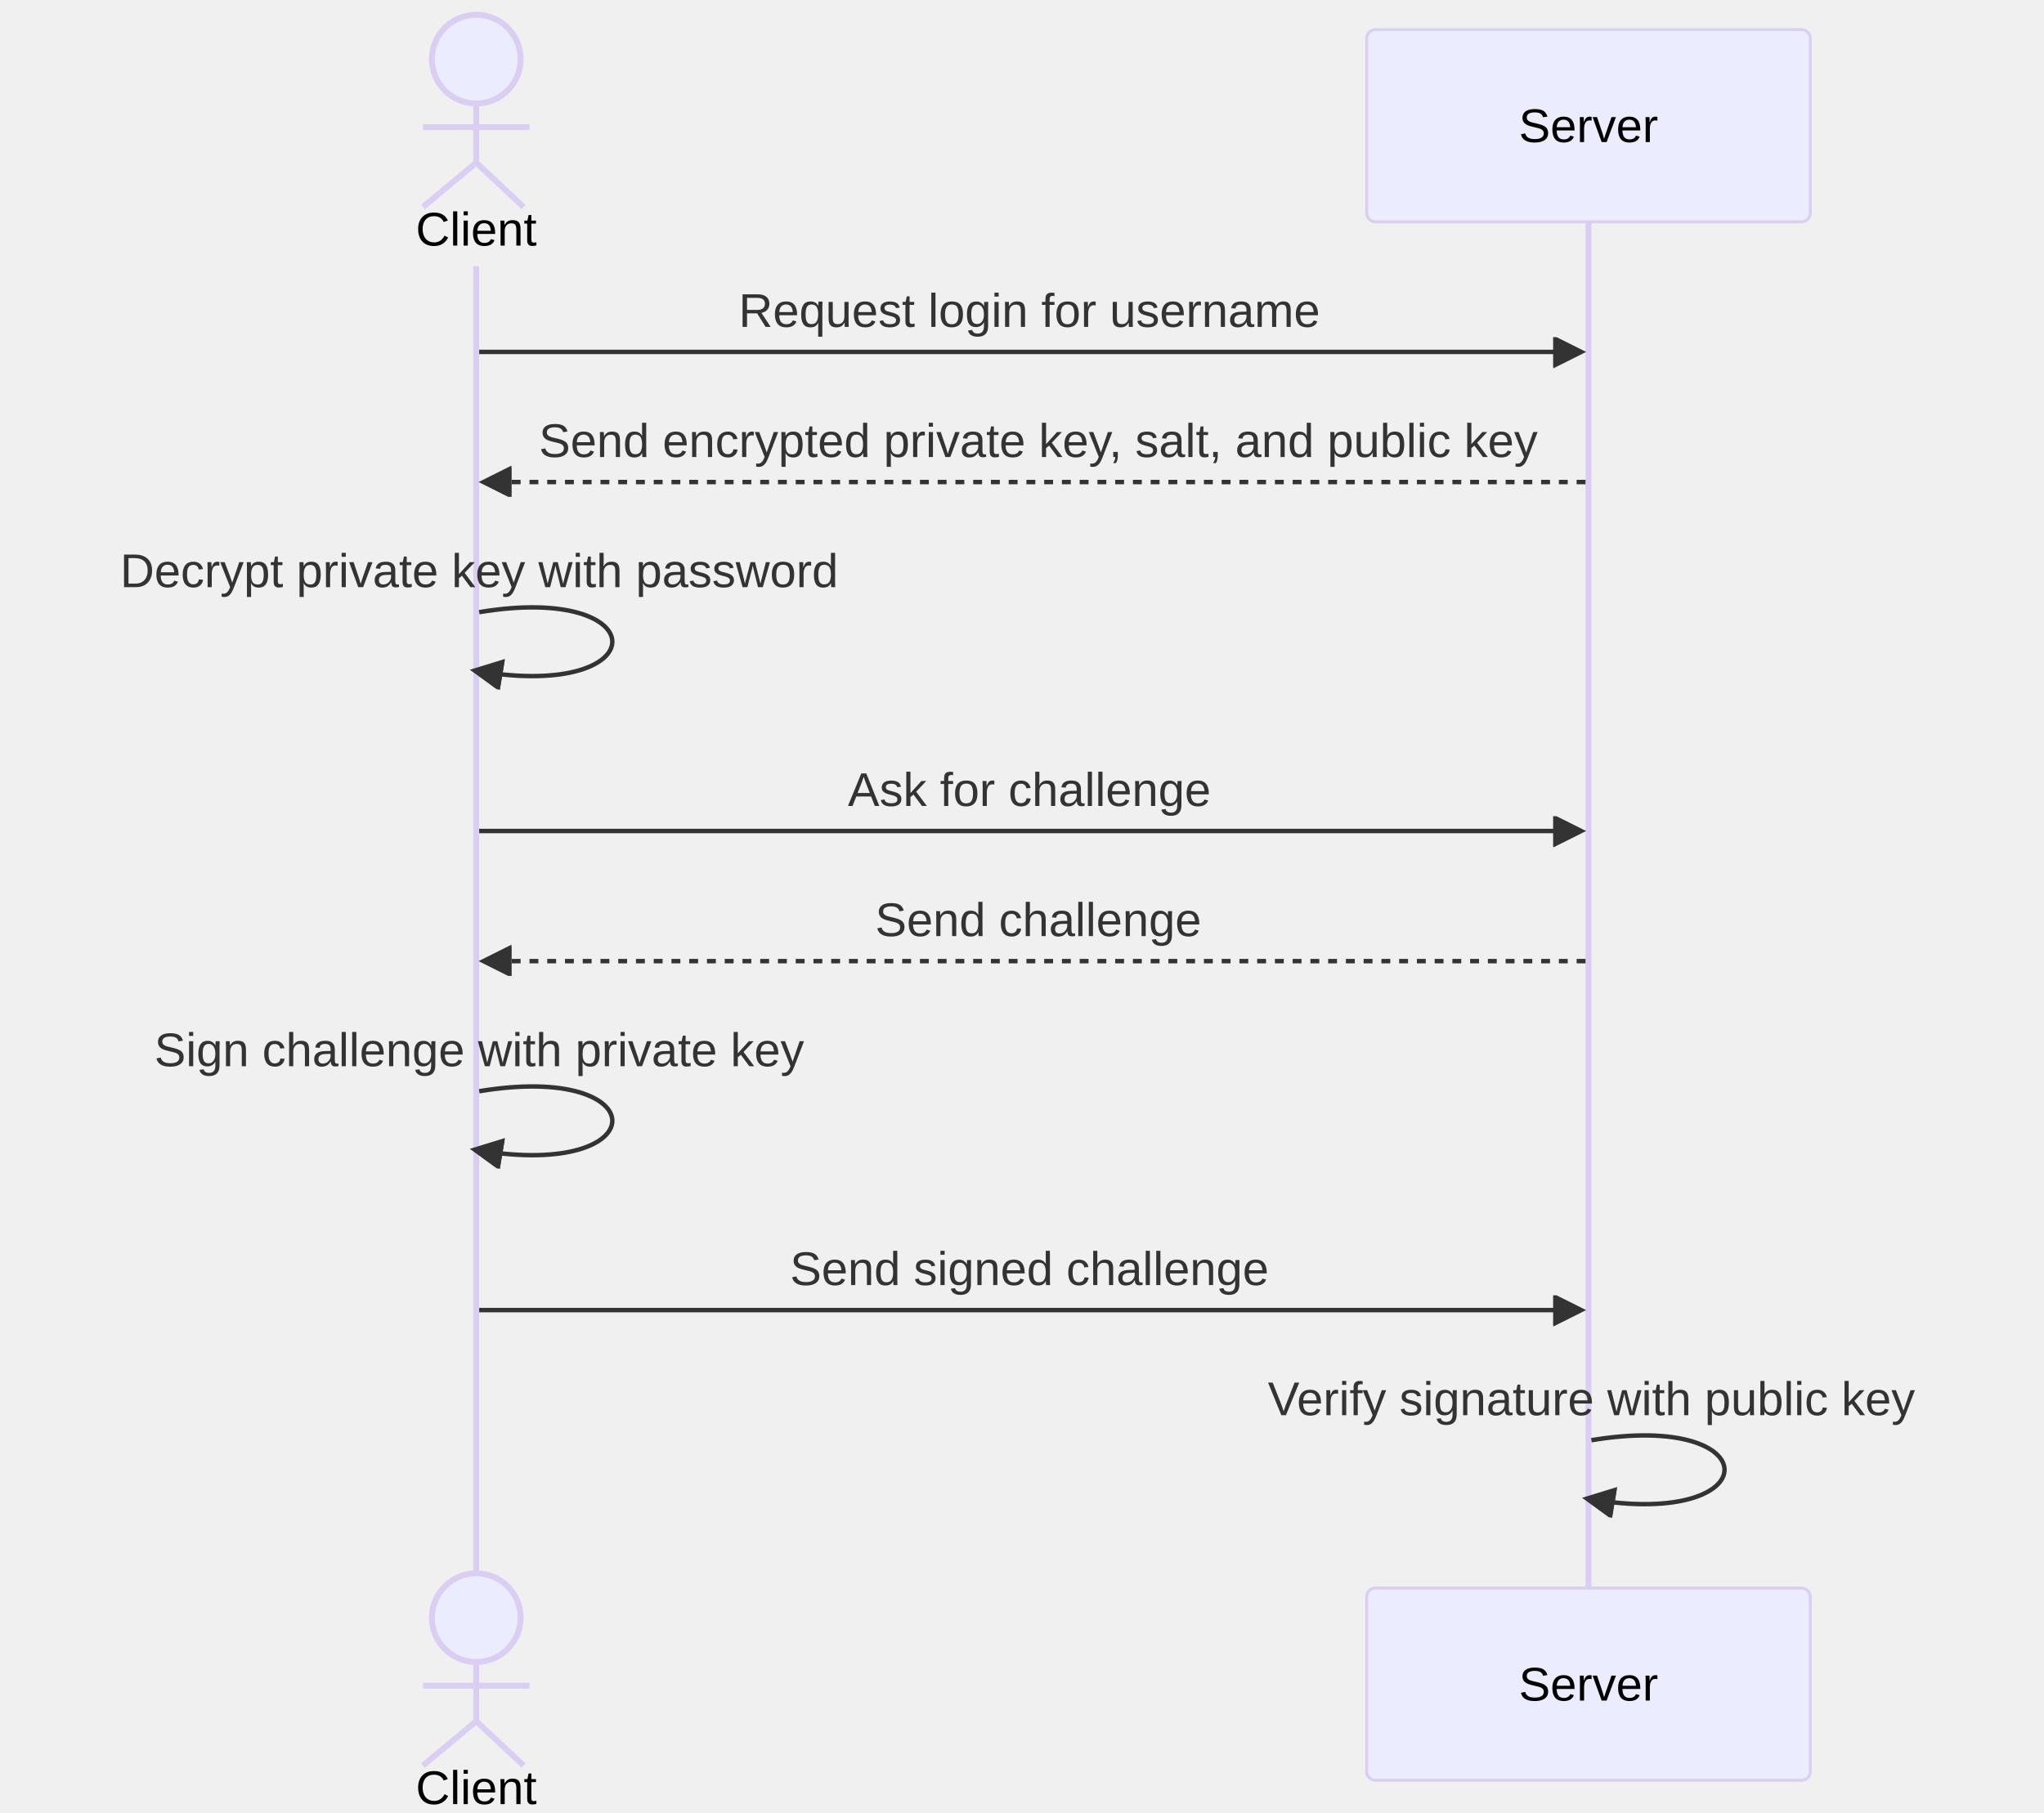
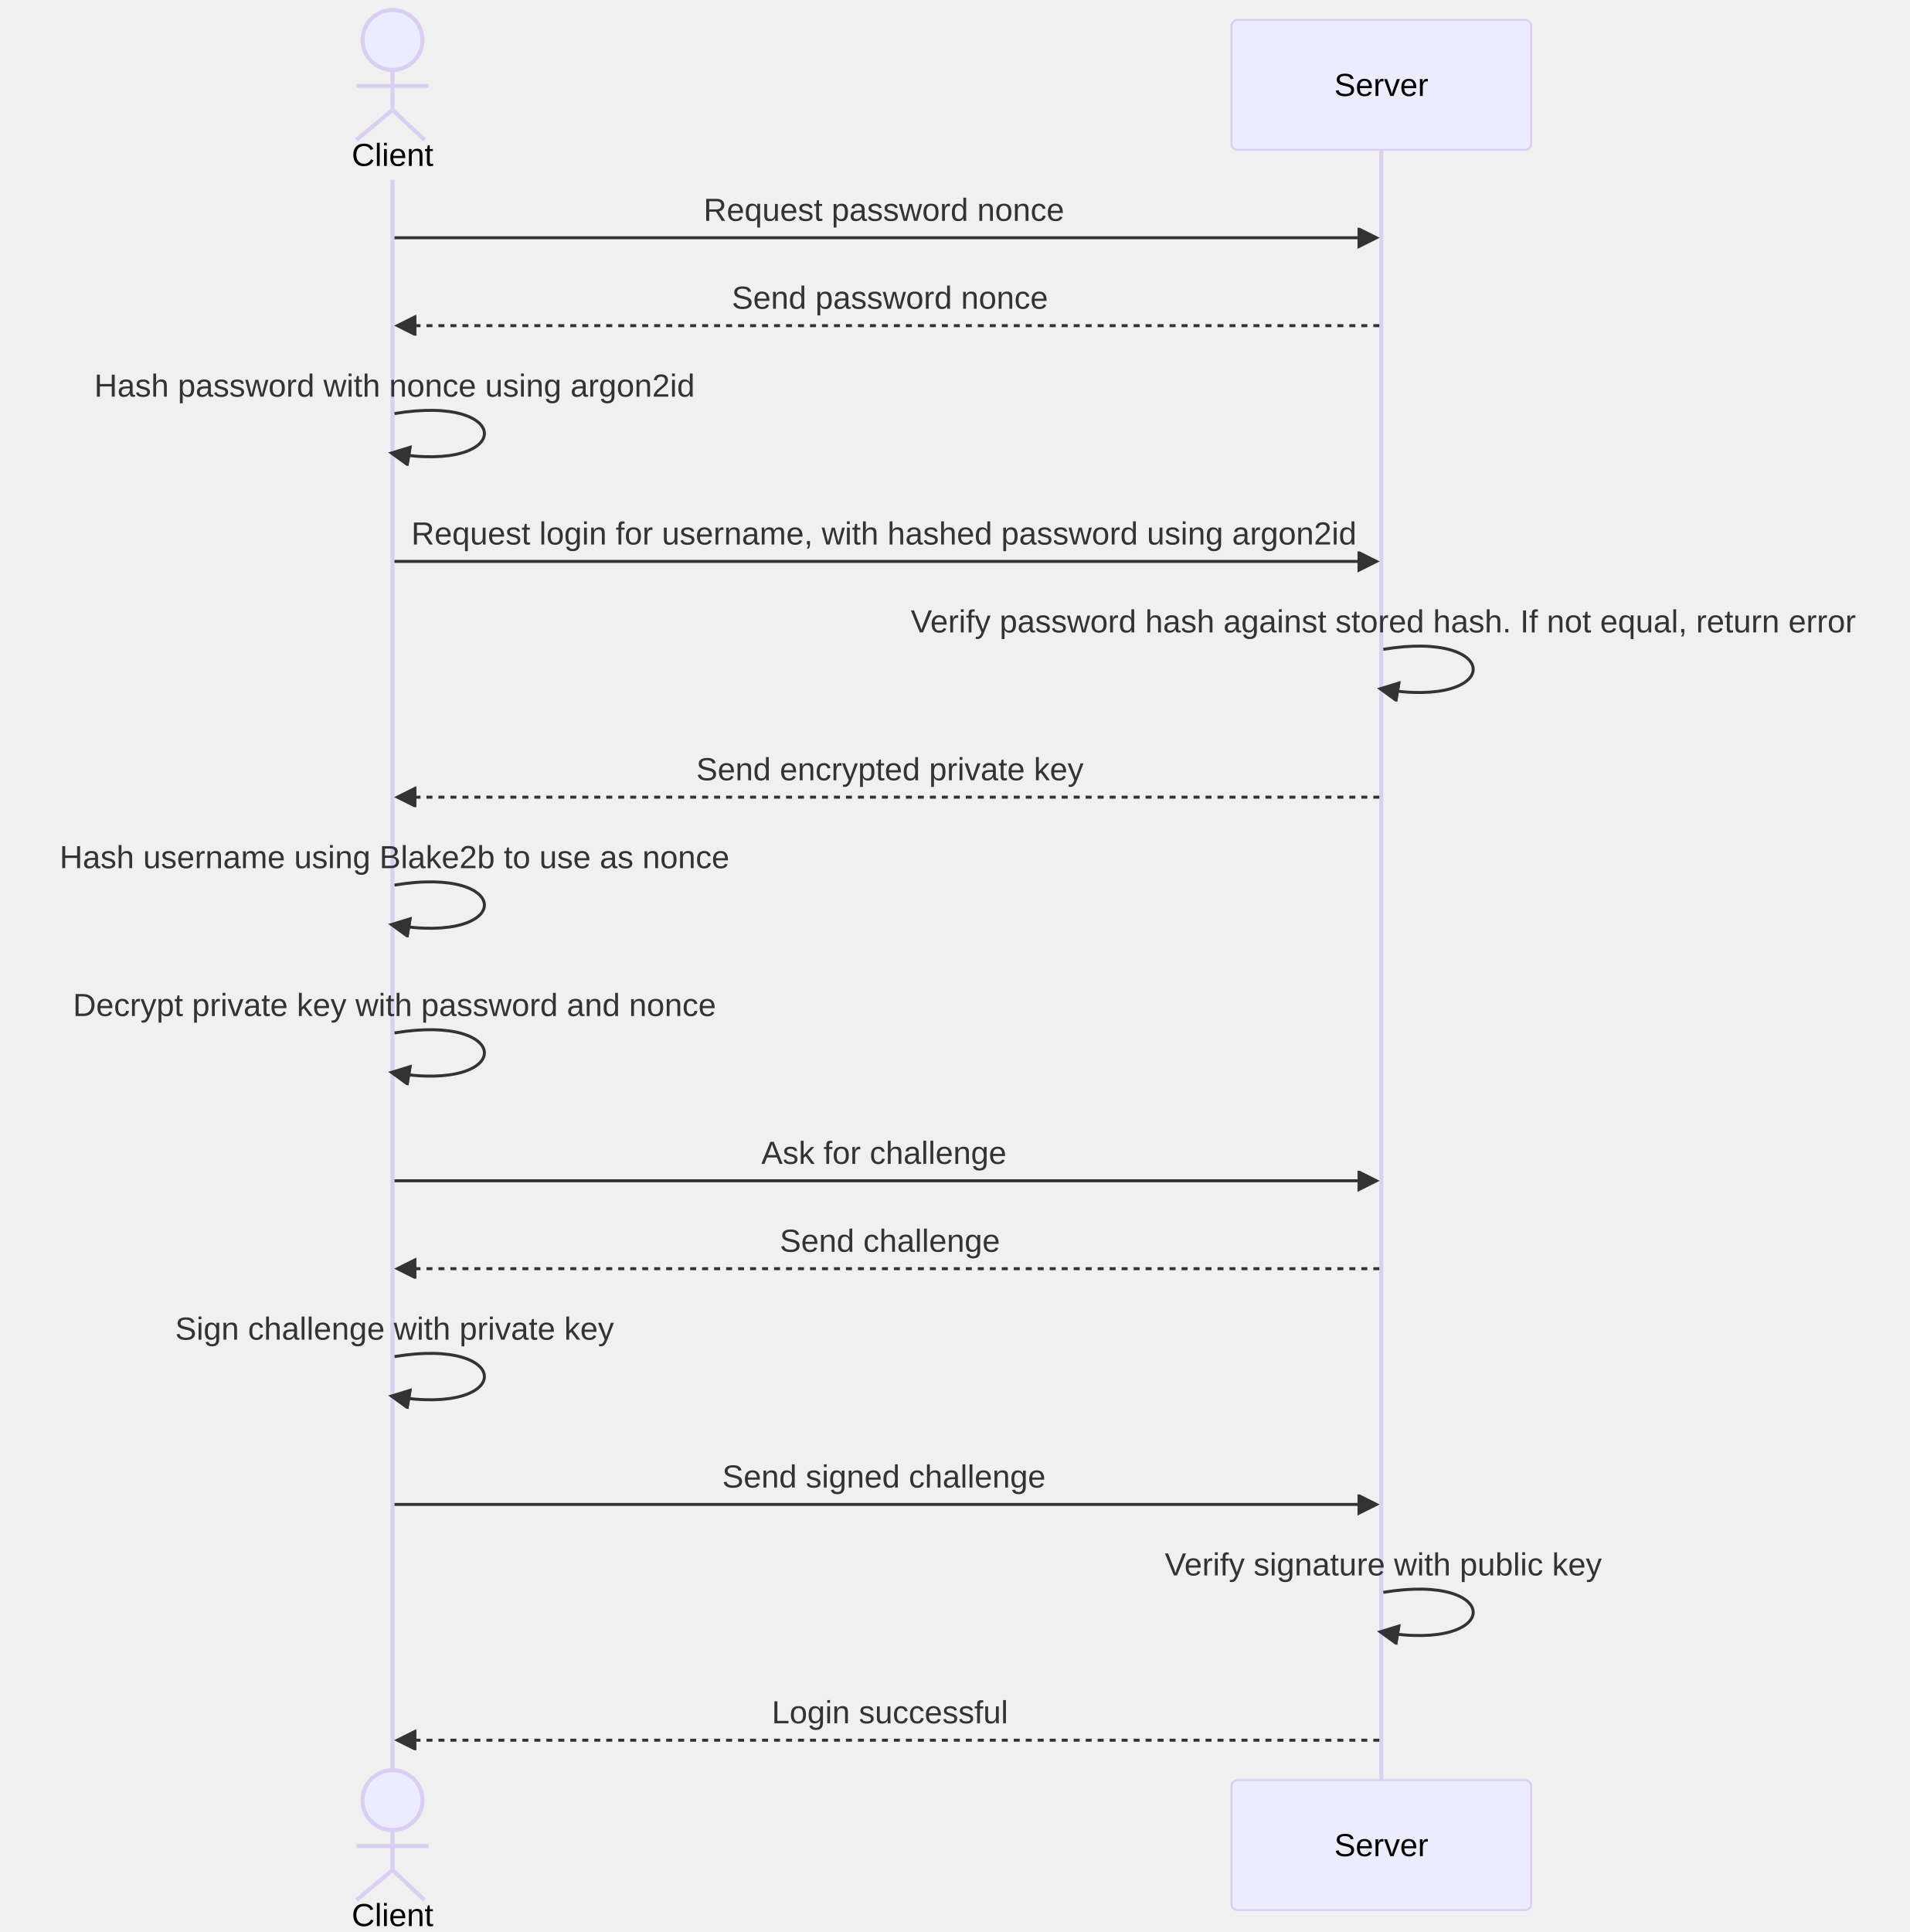
- <svg xmlns="http://www.w3.org/2000/svg" aria-roledescription="sequence" role="graphics-document document" viewBox="-86 -10 691 613" style="max-width: 691px; background-color: white;" width="100%" id="my-svg">
+ <svg xmlns="http://www.w3.org/2000/svg" aria-roledescription="sequence" role="graphics-document document" viewBox="-121.5 -10 956 967" style="max-width: 956px; background-color: white;" width="100%" id="my-svg">
  <g>
-     <rect class="actor" ry="3" rx="3" height="65" width="150" stroke="#666" fill="#eaeaea" y="527" x="376" />
-     <text style="text-anchor: middle; font-size: 16px; font-weight: 400;" class="actor" alignment-baseline="central" dominant-baseline="central" y="559.5" x="451">
-       <tspan dy="0" x="451">Server</tspan>
+     <rect class="actor" ry="3" rx="3" height="65" width="150" stroke="#666" fill="#eaeaea" y="881" x="495" />
+     <text style="text-anchor: middle; font-size: 16px; font-weight: 400;" class="actor" alignment-baseline="central" dominant-baseline="central" y="913.5" x="570">
+       <tspan dy="0" x="570">Server</tspan>
    </text>
  </g>
  <g>
-     <line stroke="#999" stroke-width="0.5px" class="200" y2="527" x2="451" y1="5" x1="451" id="actor1" />
+     <line stroke="#999" stroke-width="0.5px" class="200" y2="881" x2="570" y1="5" x1="570" id="actor1" />
    <g id="root-1">
-       <rect class="actor" ry="3" rx="3" height="65" width="150" stroke="#666" fill="#eaeaea" y="0" x="376" />
-       <text style="text-anchor: middle; font-size: 16px; font-weight: 400;" class="actor" alignment-baseline="central" dominant-baseline="central" y="32.5" x="451">
-         <tspan dy="0" x="451">Server</tspan>
+       <rect class="actor" ry="3" rx="3" height="65" width="150" stroke="#666" fill="#eaeaea" y="0" x="495" />
+       <text style="text-anchor: middle; font-size: 16px; font-weight: 400;" class="actor" alignment-baseline="central" dominant-baseline="central" y="32.5" x="570">
+         <tspan dy="0" x="570">Server</tspan>
      </text>
    </g>
  </g>
  <style>#my-svg{font-family:"trebuchet ms",verdana,arial,sans-serif;font-size:16px;fill:#333;}#my-svg .error-icon{fill:#552222;}#my-svg .error-text{fill:#552222;stroke:#552222;}#my-svg .edge-thickness-normal{stroke-width:2px;}#my-svg .edge-thickness-thick{stroke-width:3.5px;}#my-svg .edge-pattern-solid{stroke-dasharray:0;}#my-svg .edge-pattern-dashed{stroke-dasharray:3;}#my-svg .edge-pattern-dotted{stroke-dasharray:2;}#my-svg .marker{fill:#333333;stroke:#333333;}#my-svg .marker.cross{stroke:#333333;}#my-svg svg{font-family:"trebuchet ms",verdana,arial,sans-serif;font-size:16px;}#my-svg .actor{stroke:hsl(259.626, 59.777%, 87.902%);fill:#ECECFF;}#my-svg text.actor&gt;tspan{fill:black;stroke:none;}#my-svg .actor-line{stroke:grey;}#my-svg .messageLine0{stroke-width:1.5;stroke-dasharray:none;stroke:#333;}#my-svg .messageLine1{stroke-width:1.5;stroke-dasharray:2,2;stroke:#333;}#my-svg #arrowhead path{fill:#333;stroke:#333;}#my-svg .sequenceNumber{fill:white;}#my-svg #sequencenumber{fill:#333;}#my-svg #crosshead path{fill:#333;stroke:#333;}#my-svg .messageText{fill:#333;stroke:none;}#my-svg .labelBox{stroke:hsl(259.626, 59.777%, 87.902%);fill:#ECECFF;}#my-svg .labelText,#my-svg .labelText&gt;tspan{fill:black;stroke:none;}#my-svg .loopText,#my-svg .loopText&gt;tspan{fill:black;stroke:none;}#my-svg .loopLine{stroke-width:2px;stroke-dasharray:2,2;stroke:hsl(259.626, 59.777%, 87.902%);fill:hsl(259.626, 59.777%, 87.902%);}#my-svg .note{stroke:#aaaa33;fill:#fff5ad;}#my-svg .noteText,#my-svg .noteText&gt;tspan{fill:black;stroke:none;}#my-svg .activation0{fill:#f4f4f4;stroke:#666;}#my-svg .activation1{fill:#f4f4f4;stroke:#666;}#my-svg .activation2{fill:#f4f4f4;stroke:#666;}#my-svg .actorPopupMenu{position:absolute;}#my-svg .actorPopupMenuPanel{position:absolute;fill:#ECECFF;box-shadow:0px 8px 16px 0px rgba(0,0,0,0.2);filter:drop-shadow(3px 5px 2px rgb(0 0 0 / 0.4));}#my-svg .actor-man line{stroke:hsl(259.626, 59.777%, 87.902%);fill:#ECECFF;}#my-svg .actor-man circle,#my-svg line{stroke:hsl(259.626, 59.777%, 87.902%);fill:#ECECFF;stroke-width:2px;}#my-svg :root{--mermaid-font-family:"trebuchet ms",verdana,arial,sans-serif;}</style>
  <g />
  <defs>
    <symbol height="24" width="24" id="computer">
      <path d="M2 2v13h20v-13h-20zm18 11h-16v-9h16v9zm-10.228 6l.466-1h3.524l.467 1h-4.457zm14.228 3h-24l2-6h2.104l-1.33 4h18.45l-1.297-4h2.073l2 6zm-5-10h-14v-7h14v7z" transform="scale(.5)" />
    </symbol>
  </defs>
  <defs>
    <symbol clip-rule="evenodd" fill-rule="evenodd" id="database">
      <path d="M12.258.001l.256.004.255.005.253.008.251.01.249.012.247.015.246.016.242.019.241.02.239.023.236.024.233.027.231.028.229.031.225.032.223.034.22.036.217.038.214.04.211.041.208.043.205.045.201.046.198.048.194.05.191.051.187.053.183.054.18.056.175.057.172.059.168.06.163.061.16.063.155.064.15.066.074.033.073.033.071.034.07.034.069.035.068.035.067.035.066.035.064.036.064.036.062.036.06.036.06.037.058.037.058.037.055.038.055.038.053.038.052.038.051.039.05.039.048.039.047.039.045.04.044.04.043.04.041.04.04.041.039.041.037.041.036.041.034.041.033.042.032.042.03.042.029.042.027.042.026.043.024.043.023.043.021.043.02.043.018.044.017.043.015.044.013.044.012.044.011.045.009.044.007.045.006.045.004.045.002.045.001.045v17l-.001.045-.002.045-.004.045-.006.045-.007.045-.009.044-.011.045-.012.044-.013.044-.015.044-.017.043-.018.044-.02.043-.021.043-.023.043-.024.043-.026.043-.027.042-.029.042-.03.042-.032.042-.033.042-.034.041-.036.041-.037.041-.039.041-.04.041-.041.04-.043.04-.044.04-.045.04-.047.039-.048.039-.05.039-.051.039-.052.038-.053.038-.055.038-.055.038-.058.037-.058.037-.06.037-.06.036-.062.036-.064.036-.064.036-.066.035-.067.035-.068.035-.069.035-.07.034-.071.034-.073.033-.074.033-.15.066-.155.064-.16.063-.163.061-.168.06-.172.059-.175.057-.18.056-.183.054-.187.053-.191.051-.194.05-.198.048-.201.046-.205.045-.208.043-.211.041-.214.04-.217.038-.22.036-.223.034-.225.032-.229.031-.231.028-.233.027-.236.024-.239.023-.241.02-.242.019-.246.016-.247.015-.249.012-.251.01-.253.008-.255.005-.256.004-.258.001-.258-.001-.256-.004-.255-.005-.253-.008-.251-.01-.249-.012-.247-.015-.245-.016-.243-.019-.241-.02-.238-.023-.236-.024-.234-.027-.231-.028-.228-.031-.226-.032-.223-.034-.22-.036-.217-.038-.214-.04-.211-.041-.208-.043-.204-.045-.201-.046-.198-.048-.195-.05-.19-.051-.187-.053-.184-.054-.179-.056-.176-.057-.172-.059-.167-.06-.164-.061-.159-.063-.155-.064-.151-.066-.074-.033-.072-.033-.072-.034-.07-.034-.069-.035-.068-.035-.067-.035-.066-.035-.064-.036-.063-.036-.062-.036-.061-.036-.06-.037-.058-.037-.057-.037-.056-.038-.055-.038-.053-.038-.052-.038-.051-.039-.049-.039-.049-.039-.046-.039-.046-.04-.044-.04-.043-.04-.041-.04-.04-.041-.039-.041-.037-.041-.036-.041-.034-.041-.033-.042-.032-.042-.03-.042-.029-.042-.027-.042-.026-.043-.024-.043-.023-.043-.021-.043-.02-.043-.018-.044-.017-.043-.015-.044-.013-.044-.012-.044-.011-.045-.009-.044-.007-.045-.006-.045-.004-.045-.002-.045-.001-.045v-17l.001-.045.002-.045.004-.045.006-.045.007-.045.009-.044.011-.045.012-.044.013-.044.015-.044.017-.043.018-.044.02-.043.021-.043.023-.043.024-.043.026-.043.027-.042.029-.042.03-.042.032-.042.033-.042.034-.041.036-.041.037-.041.039-.041.04-.041.041-.04.043-.04.044-.04.046-.04.046-.039.049-.039.049-.039.051-.039.052-.038.053-.038.055-.038.056-.038.057-.037.058-.037.06-.037.061-.036.062-.036.063-.036.064-.036.066-.035.067-.035.068-.035.069-.035.07-.034.072-.034.072-.033.074-.033.151-.066.155-.064.159-.063.164-.061.167-.06.172-.059.176-.057.179-.056.184-.054.187-.053.19-.051.195-.05.198-.048.201-.046.204-.045.208-.043.211-.041.214-.04.217-.038.22-.036.223-.034.226-.032.228-.031.231-.028.234-.027.236-.024.238-.023.241-.02.243-.019.245-.016.247-.015.249-.012.251-.01.253-.008.255-.005.256-.004.258-.001.258.001zm-9.258 20.499v.01l.001.021.003.021.004.022.005.021.006.022.007.022.009.023.01.022.011.023.012.023.013.023.015.023.016.024.017.023.018.024.019.024.021.024.022.025.023.024.024.025.052.049.056.05.061.051.066.051.07.051.075.051.079.052.084.052.088.052.092.052.097.052.102.051.105.052.11.052.114.051.119.051.123.051.127.05.131.05.135.05.139.048.144.049.147.047.152.047.155.047.16.045.163.045.167.043.171.043.176.041.178.041.183.039.187.039.19.037.194.035.197.035.202.033.204.031.209.03.212.029.216.027.219.025.222.024.226.021.23.02.233.018.236.016.24.015.243.012.246.01.249.008.253.005.256.004.259.001.26-.001.257-.004.254-.005.25-.008.247-.011.244-.012.241-.014.237-.016.233-.018.231-.021.226-.021.224-.024.22-.026.216-.027.212-.028.21-.031.205-.031.202-.034.198-.034.194-.036.191-.037.187-.039.183-.04.179-.04.175-.042.172-.043.168-.044.163-.045.16-.046.155-.046.152-.047.148-.048.143-.049.139-.049.136-.05.131-.05.126-.05.123-.051.118-.052.114-.051.11-.052.106-.052.101-.052.096-.052.092-.052.088-.053.083-.051.079-.052.074-.052.07-.051.065-.051.06-.051.056-.05.051-.05.023-.024.023-.025.021-.024.02-.024.019-.024.018-.024.017-.024.015-.023.014-.024.013-.023.012-.023.01-.023.01-.022.008-.022.006-.022.006-.022.004-.022.004-.021.001-.021.001-.021v-4.127l-.077.055-.08.053-.083.054-.085.053-.087.052-.09.052-.093.051-.095.05-.097.05-.1.049-.102.049-.105.048-.106.047-.109.047-.111.046-.114.045-.115.045-.118.044-.12.043-.122.042-.124.042-.126.041-.128.04-.13.04-.132.038-.134.038-.135.037-.138.037-.139.035-.142.035-.143.034-.144.033-.147.032-.148.031-.15.03-.151.03-.153.029-.154.027-.156.027-.158.026-.159.025-.161.024-.162.023-.163.022-.165.021-.166.02-.167.019-.169.018-.169.017-.171.016-.173.015-.173.014-.175.013-.175.012-.177.011-.178.01-.179.008-.179.008-.181.006-.182.005-.182.004-.184.003-.184.002h-.37l-.184-.002-.184-.003-.182-.004-.182-.005-.181-.006-.179-.008-.179-.008-.178-.01-.176-.011-.176-.012-.175-.013-.173-.014-.172-.015-.171-.016-.17-.017-.169-.018-.167-.019-.166-.02-.165-.021-.163-.022-.162-.023-.161-.024-.159-.025-.157-.026-.156-.027-.155-.027-.153-.029-.151-.03-.15-.03-.148-.031-.146-.032-.145-.033-.143-.034-.141-.035-.14-.035-.137-.037-.136-.037-.134-.038-.132-.038-.13-.04-.128-.04-.126-.041-.124-.042-.122-.042-.12-.044-.117-.043-.116-.045-.113-.045-.112-.046-.109-.047-.106-.047-.105-.048-.102-.049-.1-.049-.097-.05-.095-.05-.093-.052-.09-.051-.087-.052-.085-.053-.083-.054-.08-.054-.077-.054v4.127zm0-5.654v.011l.001.021.003.021.004.021.005.022.006.022.007.022.009.022.01.022.011.023.012.023.013.023.015.024.016.023.017.024.018.024.019.024.021.024.022.024.023.025.024.024.052.05.056.05.061.05.066.051.07.051.075.052.079.051.084.052.088.052.092.052.097.052.102.052.105.052.11.051.114.051.119.052.123.05.127.051.131.05.135.049.139.049.144.048.147.048.152.047.155.046.16.045.163.045.167.044.171.042.176.042.178.04.183.04.187.038.19.037.194.036.197.034.202.033.204.032.209.03.212.028.216.027.219.025.222.024.226.022.23.02.233.018.236.016.24.014.243.012.246.01.249.008.253.006.256.003.259.001.26-.001.257-.003.254-.006.25-.008.247-.01.244-.012.241-.015.237-.016.233-.018.231-.02.226-.022.224-.024.22-.025.216-.027.212-.029.21-.03.205-.032.202-.033.198-.035.194-.036.191-.037.187-.039.183-.039.179-.041.175-.042.172-.043.168-.044.163-.045.16-.045.155-.047.152-.047.148-.048.143-.048.139-.05.136-.049.131-.05.126-.051.123-.051.118-.051.114-.052.11-.052.106-.052.101-.052.096-.052.092-.052.088-.052.083-.052.079-.052.074-.051.07-.052.065-.051.06-.05.056-.051.051-.049.023-.025.023-.024.021-.025.02-.024.019-.024.018-.024.017-.024.015-.023.014-.023.013-.024.012-.022.01-.023.01-.023.008-.022.006-.022.006-.022.004-.021.004-.022.001-.021.001-.021v-4.139l-.077.054-.08.054-.083.054-.085.052-.087.053-.09.051-.093.051-.095.051-.097.05-.1.049-.102.049-.105.048-.106.047-.109.047-.111.046-.114.045-.115.044-.118.044-.12.044-.122.042-.124.042-.126.041-.128.04-.13.039-.132.039-.134.038-.135.037-.138.036-.139.036-.142.035-.143.033-.144.033-.147.033-.148.031-.15.03-.151.03-.153.028-.154.028-.156.027-.158.026-.159.025-.161.024-.162.023-.163.022-.165.021-.166.02-.167.019-.169.018-.169.017-.171.016-.173.015-.173.014-.175.013-.175.012-.177.011-.178.009-.179.009-.179.007-.181.007-.182.005-.182.004-.184.003-.184.002h-.37l-.184-.002-.184-.003-.182-.004-.182-.005-.181-.007-.179-.007-.179-.009-.178-.009-.176-.011-.176-.012-.175-.013-.173-.014-.172-.015-.171-.016-.17-.017-.169-.018-.167-.019-.166-.02-.165-.021-.163-.022-.162-.023-.161-.024-.159-.025-.157-.026-.156-.027-.155-.028-.153-.028-.151-.03-.15-.03-.148-.031-.146-.033-.145-.033-.143-.033-.141-.035-.14-.036-.137-.036-.136-.037-.134-.038-.132-.039-.13-.039-.128-.04-.126-.041-.124-.042-.122-.043-.12-.043-.117-.044-.116-.044-.113-.046-.112-.046-.109-.046-.106-.047-.105-.048-.102-.049-.1-.049-.097-.05-.095-.051-.093-.051-.09-.051-.087-.053-.085-.052-.083-.054-.08-.054-.077-.054v4.139zm0-5.666v.011l.001.02.003.022.004.021.005.022.006.021.007.022.009.023.01.022.011.023.012.023.013.023.015.023.016.024.017.024.018.023.019.024.021.025.022.024.023.024.024.025.052.05.056.05.061.05.066.051.07.051.075.052.079.051.084.052.088.052.092.052.097.052.102.052.105.051.11.052.114.051.119.051.123.051.127.05.131.05.135.05.139.049.144.048.147.048.152.047.155.046.16.045.163.045.167.043.171.043.176.042.178.04.183.04.187.038.19.037.194.036.197.034.202.033.204.032.209.03.212.028.216.027.219.025.222.024.226.021.23.02.233.018.236.017.24.014.243.012.246.01.249.008.253.006.256.003.259.001.26-.001.257-.003.254-.006.25-.008.247-.01.244-.013.241-.014.237-.016.233-.018.231-.02.226-.022.224-.024.22-.025.216-.027.212-.029.21-.03.205-.032.202-.033.198-.035.194-.036.191-.037.187-.039.183-.039.179-.041.175-.042.172-.043.168-.044.163-.045.16-.045.155-.047.152-.047.148-.048.143-.049.139-.049.136-.049.131-.051.126-.05.123-.051.118-.052.114-.051.11-.052.106-.052.101-.052.096-.052.092-.052.088-.052.083-.052.079-.052.074-.052.07-.051.065-.051.06-.051.056-.05.051-.049.023-.025.023-.025.021-.024.02-.024.019-.024.018-.024.017-.024.015-.023.014-.024.013-.023.012-.023.01-.022.01-.023.008-.022.006-.022.006-.022.004-.022.004-.021.001-.021.001-.021v-4.153l-.077.054-.08.054-.083.053-.085.053-.087.053-.09.051-.093.051-.095.051-.097.05-.1.049-.102.048-.105.048-.106.048-.109.046-.111.046-.114.046-.115.044-.118.044-.12.043-.122.043-.124.042-.126.041-.128.04-.13.039-.132.039-.134.038-.135.037-.138.036-.139.036-.142.034-.143.034-.144.033-.147.032-.148.032-.15.03-.151.03-.153.028-.154.028-.156.027-.158.026-.159.024-.161.024-.162.023-.163.023-.165.021-.166.02-.167.019-.169.018-.169.017-.171.016-.173.015-.173.014-.175.013-.175.012-.177.01-.178.01-.179.009-.179.007-.181.006-.182.006-.182.004-.184.003-.184.001-.185.001-.185-.001-.184-.001-.184-.003-.182-.004-.182-.006-.181-.006-.179-.007-.179-.009-.178-.01-.176-.01-.176-.012-.175-.013-.173-.014-.172-.015-.171-.016-.17-.017-.169-.018-.167-.019-.166-.02-.165-.021-.163-.023-.162-.023-.161-.024-.159-.024-.157-.026-.156-.027-.155-.028-.153-.028-.151-.03-.15-.03-.148-.032-.146-.032-.145-.033-.143-.034-.141-.034-.14-.036-.137-.036-.136-.037-.134-.038-.132-.039-.13-.039-.128-.041-.126-.041-.124-.041-.122-.043-.12-.043-.117-.044-.116-.044-.113-.046-.112-.046-.109-.046-.106-.048-.105-.048-.102-.048-.1-.05-.097-.049-.095-.051-.093-.051-.09-.052-.087-.052-.085-.053-.083-.053-.08-.054-.077-.054v4.153zm8.74-8.179l-.257.004-.254.005-.25.008-.247.011-.244.012-.241.014-.237.016-.233.018-.231.021-.226.022-.224.023-.22.026-.216.027-.212.028-.21.031-.205.032-.202.033-.198.034-.194.036-.191.038-.187.038-.183.04-.179.041-.175.042-.172.043-.168.043-.163.045-.16.046-.155.046-.152.048-.148.048-.143.048-.139.049-.136.05-.131.05-.126.051-.123.051-.118.051-.114.052-.11.052-.106.052-.101.052-.096.052-.092.052-.088.052-.083.052-.079.052-.074.051-.07.052-.065.051-.06.05-.056.05-.051.05-.023.025-.023.024-.021.024-.02.025-.019.024-.018.024-.017.023-.015.024-.014.023-.013.023-.012.023-.01.023-.01.022-.008.022-.006.023-.006.021-.004.022-.004.021-.001.021-.001.021.001.021.001.021.004.021.004.022.006.021.006.023.008.022.01.022.01.023.012.023.013.023.014.023.015.024.017.023.018.024.019.024.02.025.021.024.023.024.023.025.051.05.056.05.06.05.065.051.07.052.074.051.079.052.083.052.088.052.092.052.096.052.101.052.106.052.11.052.114.052.118.051.123.051.126.051.131.05.136.05.139.049.143.048.148.048.152.048.155.046.16.046.163.045.168.043.172.043.175.042.179.041.183.04.187.038.191.038.194.036.198.034.202.033.205.032.21.031.212.028.216.027.22.026.224.023.226.022.231.021.233.018.237.016.241.014.244.012.247.011.25.008.254.005.257.004.26.001.26-.001.257-.004.254-.005.25-.008.247-.011.244-.012.241-.014.237-.016.233-.018.231-.021.226-.022.224-.023.22-.026.216-.027.212-.028.21-.031.205-.032.202-.033.198-.034.194-.036.191-.038.187-.038.183-.04.179-.041.175-.042.172-.043.168-.043.163-.045.16-.046.155-.046.152-.048.148-.048.143-.048.139-.049.136-.05.131-.05.126-.051.123-.051.118-.051.114-.052.11-.052.106-.052.101-.052.096-.052.092-.052.088-.052.083-.052.079-.052.074-.051.07-.052.065-.051.06-.05.056-.05.051-.05.023-.025.023-.024.021-.024.02-.025.019-.024.018-.024.017-.023.015-.024.014-.023.013-.023.012-.023.01-.023.01-.022.008-.022.006-.023.006-.021.004-.022.004-.021.001-.021.001-.021-.001-.021-.001-.021-.004-.021-.004-.022-.006-.021-.006-.023-.008-.022-.01-.022-.01-.023-.012-.023-.013-.023-.014-.023-.015-.024-.017-.023-.018-.024-.019-.024-.02-.025-.021-.024-.023-.024-.023-.025-.051-.05-.056-.05-.06-.05-.065-.051-.07-.052-.074-.051-.079-.052-.083-.052-.088-.052-.092-.052-.096-.052-.101-.052-.106-.052-.11-.052-.114-.052-.118-.051-.123-.051-.126-.051-.131-.05-.136-.05-.139-.049-.143-.048-.148-.048-.152-.048-.155-.046-.16-.046-.163-.045-.168-.043-.172-.043-.175-.042-.179-.041-.183-.04-.187-.038-.191-.038-.194-.036-.198-.034-.202-.033-.205-.032-.21-.031-.212-.028-.216-.027-.22-.026-.224-.023-.226-.022-.231-.021-.233-.018-.237-.016-.241-.014-.244-.012-.247-.011-.25-.008-.254-.005-.257-.004-.26-.001-.26.001z" transform="scale(.5)" />
    </symbol>
  </defs>
  <defs>
    <symbol height="24" width="24" id="clock">
      <path d="M12 2c5.514 0 10 4.486 10 10s-4.486 10-10 10-10-4.486-10-10 4.486-10 10-10zm0-2c-6.627 0-12 5.373-12 12s5.373 12 12 12 12-5.373 12-12-5.373-12-12-12zm5.848 12.459c.202.038.202.333.001.372-1.907.361-6.045 1.111-6.547 1.111-.719 0-1.301-.582-1.301-1.301 0-.512.77-5.447 1.125-7.445.034-.192.312-.181.343.014l.985 6.238 5.394 1.011z" transform="scale(.5)" />
    </symbol>
  </defs>
  <defs>
    <marker orient="auto" markerHeight="12" markerWidth="12" markerUnits="userSpaceOnUse" refY="5" refX="7.9" id="arrowhead">
      <path d="M 0 0 L 10 5 L 0 10 z" />
    </marker>
  </defs>
  <defs>
    <marker refY="4.5" refX="4" orient="auto" markerHeight="8" markerWidth="15" id="crosshead">
      <path style="stroke-dasharray: 0, 0;" d="M 1,2 L 6,7 M 6,2 L 1,7" stroke-width="1pt" stroke="#000000" fill="none" />
    </marker>
  </defs>
  <defs>
    <marker orient="auto" markerHeight="28" markerWidth="20" refY="7" refX="15.5" id="filled-head">
      <path d="M 18,7 L9,13 L14,7 L9,1 Z" />
    </marker>
  </defs>
  <defs>
    <marker orient="auto" markerHeight="40" markerWidth="60" refY="15" refX="15" id="sequencenumber">
      <circle r="6" cy="15" cx="15" />
    </marker>
  </defs>
-   <line stroke="#999" stroke-width="0.5px" class="200" y2="527" x2="75" y1="80" x1="75" id="actor0" />
+   <line stroke="#999" stroke-width="0.5px" class="200" y2="881" x2="75" y1="80" x1="75" id="actor0" />
  <g class="actor-man">
    <line y2="45" x2="75" y1="25" x1="75" id="actor-man-torso0" />
    <line y2="33" x2="93" y1="33" x1="57" id="actor-man-arms0" />
    <line y2="45" x2="75" y1="60" x1="57" />
    <line y2="60" x2="91" y1="45" x1="75" />
    <circle height="65" width="150" r="15" cy="10" cx="75" />
    <text style="text-anchor: middle; font-size: 16px; font-weight: 400;" class="actor" alignment-baseline="central" dominant-baseline="central" y="67.5" x="75">
      <tspan dy="0" x="75">Client</tspan>
    </text>
  </g>
-   <text style="font-size: 16px; font-weight: 400;" dy="1em" class="messageText" alignment-baseline="middle" dominant-baseline="middle" text-anchor="middle" y="80" x="262">Request login for username</text>
-   <line style="fill: none;" marker-end="url(#arrowhead)" stroke="none" stroke-width="2" class="messageLine0" y2="109" x2="447" y1="109" x1="76" />
-   <text style="font-size: 16px; font-weight: 400;" dy="1em" class="messageText" alignment-baseline="middle" dominant-baseline="middle" text-anchor="middle" y="124" x="265">Send encrypted private key, salt, and public key</text>
-   <line style="stroke-dasharray: 3, 3; fill: none;" marker-end="url(#arrowhead)" stroke="none" stroke-width="2" class="messageLine1" y2="153" x2="79" y1="153" x1="450" />
-   <text style="font-size: 16px; font-weight: 400;" dy="1em" class="messageText" alignment-baseline="middle" dominant-baseline="middle" text-anchor="middle" y="168" x="76">Decrypt private key with password</text>
+   <text style="font-size: 16px; font-weight: 400;" dy="1em" class="messageText" alignment-baseline="middle" dominant-baseline="middle" text-anchor="middle" y="80" x="321">Request password nonce</text>
+   <line style="fill: none;" marker-end="url(#arrowhead)" stroke="none" stroke-width="2" class="messageLine0" y2="109" x2="566" y1="109" x1="76" />
+   <text style="font-size: 16px; font-weight: 400;" dy="1em" class="messageText" alignment-baseline="middle" dominant-baseline="middle" text-anchor="middle" y="124" x="324">Send password nonce</text>
+   <line style="stroke-dasharray: 3, 3; fill: none;" marker-end="url(#arrowhead)" stroke="none" stroke-width="2" class="messageLine1" y2="153" x2="79" y1="153" x1="569" />
+   <text style="font-size: 16px; font-weight: 400;" dy="1em" class="messageText" alignment-baseline="middle" dominant-baseline="middle" text-anchor="middle" y="168" x="76">Hash password with nonce using argon2id</text>
  <path style="fill: none;" marker-end="url(#arrowhead)" stroke="none" stroke-width="2" class="messageLine0" d="M 76,197 C 136,187 136,227 76,217" />
-   <text style="font-size: 16px; font-weight: 400;" dy="1em" class="messageText" alignment-baseline="middle" dominant-baseline="middle" text-anchor="middle" y="242" x="262">Ask for challenge</text>
-   <line style="fill: none;" marker-end="url(#arrowhead)" stroke="none" stroke-width="2" class="messageLine0" y2="271" x2="447" y1="271" x1="76" />
-   <text style="font-size: 16px; font-weight: 400;" dy="1em" class="messageText" alignment-baseline="middle" dominant-baseline="middle" text-anchor="middle" y="286" x="265">Send challenge</text>
-   <line style="stroke-dasharray: 3, 3; fill: none;" marker-end="url(#arrowhead)" stroke="none" stroke-width="2" class="messageLine1" y2="315" x2="79" y1="315" x1="450" />
-   <text style="font-size: 16px; font-weight: 400;" dy="1em" class="messageText" alignment-baseline="middle" dominant-baseline="middle" text-anchor="middle" y="330" x="76">Sign challenge with private key</text>
-   <path style="fill: none;" marker-end="url(#arrowhead)" stroke="none" stroke-width="2" class="messageLine0" d="M 76,359 C 136,349 136,389 76,379" />
-   <text style="font-size: 16px; font-weight: 400;" dy="1em" class="messageText" alignment-baseline="middle" dominant-baseline="middle" text-anchor="middle" y="404" x="262">Send signed challenge</text>
-   <line style="fill: none;" marker-end="url(#arrowhead)" stroke="none" stroke-width="2" class="messageLine0" y2="433" x2="447" y1="433" x1="76" />
-   <text style="font-size: 16px; font-weight: 400;" dy="1em" class="messageText" alignment-baseline="middle" dominant-baseline="middle" text-anchor="middle" y="448" x="452">Verify signature with public key</text>
-   <path style="fill: none;" marker-end="url(#arrowhead)" stroke="none" stroke-width="2" class="messageLine0" d="M 452,477 C 512,467 512,507 452,497" />
+   <text style="font-size: 16px; font-weight: 400;" dy="1em" class="messageText" alignment-baseline="middle" dominant-baseline="middle" text-anchor="middle" y="242" x="321">Request login for username, with hashed password using argon2id</text>
+   <line style="fill: none;" marker-end="url(#arrowhead)" stroke="none" stroke-width="2" class="messageLine0" y2="271" x2="566" y1="271" x1="76" />
+   <text style="font-size: 16px; font-weight: 400;" dy="1em" class="messageText" alignment-baseline="middle" dominant-baseline="middle" text-anchor="middle" y="286" x="571">Verify password hash against stored hash. If not equal, return error</text>
+   <path style="fill: none;" marker-end="url(#arrowhead)" stroke="none" stroke-width="2" class="messageLine0" d="M 571,315 C 631,305 631,345 571,335" />
+   <text style="font-size: 16px; font-weight: 400;" dy="1em" class="messageText" alignment-baseline="middle" dominant-baseline="middle" text-anchor="middle" y="360" x="324">Send encrypted private key</text>
+   <line style="stroke-dasharray: 3, 3; fill: none;" marker-end="url(#arrowhead)" stroke="none" stroke-width="2" class="messageLine1" y2="389" x2="79" y1="389" x1="569" />
+   <text style="font-size: 16px; font-weight: 400;" dy="1em" class="messageText" alignment-baseline="middle" dominant-baseline="middle" text-anchor="middle" y="404" x="76">Hash username using Blake2b to use as nonce</text>
+   <path style="fill: none;" marker-end="url(#arrowhead)" stroke="none" stroke-width="2" class="messageLine0" d="M 76,433 C 136,423 136,463 76,453" />
+   <text style="font-size: 16px; font-weight: 400;" dy="1em" class="messageText" alignment-baseline="middle" dominant-baseline="middle" text-anchor="middle" y="478" x="76">Decrypt private key with password and nonce</text>
+   <path style="fill: none;" marker-end="url(#arrowhead)" stroke="none" stroke-width="2" class="messageLine0" d="M 76,507 C 136,497 136,537 76,527" />
+   <text style="font-size: 16px; font-weight: 400;" dy="1em" class="messageText" alignment-baseline="middle" dominant-baseline="middle" text-anchor="middle" y="552" x="321">Ask for challenge</text>
+   <line style="fill: none;" marker-end="url(#arrowhead)" stroke="none" stroke-width="2" class="messageLine0" y2="581" x2="566" y1="581" x1="76" />
+   <text style="font-size: 16px; font-weight: 400;" dy="1em" class="messageText" alignment-baseline="middle" dominant-baseline="middle" text-anchor="middle" y="596" x="324">Send challenge</text>
+   <line style="stroke-dasharray: 3, 3; fill: none;" marker-end="url(#arrowhead)" stroke="none" stroke-width="2" class="messageLine1" y2="625" x2="79" y1="625" x1="569" />
+   <text style="font-size: 16px; font-weight: 400;" dy="1em" class="messageText" alignment-baseline="middle" dominant-baseline="middle" text-anchor="middle" y="640" x="76">Sign challenge with private key</text>
+   <path style="fill: none;" marker-end="url(#arrowhead)" stroke="none" stroke-width="2" class="messageLine0" d="M 76,669 C 136,659 136,699 76,689" />
+   <text style="font-size: 16px; font-weight: 400;" dy="1em" class="messageText" alignment-baseline="middle" dominant-baseline="middle" text-anchor="middle" y="714" x="321">Send signed challenge</text>
+   <line style="fill: none;" marker-end="url(#arrowhead)" stroke="none" stroke-width="2" class="messageLine0" y2="743" x2="566" y1="743" x1="76" />
+   <text style="font-size: 16px; font-weight: 400;" dy="1em" class="messageText" alignment-baseline="middle" dominant-baseline="middle" text-anchor="middle" y="758" x="571">Verify signature with public key</text>
+   <path style="fill: none;" marker-end="url(#arrowhead)" stroke="none" stroke-width="2" class="messageLine0" d="M 571,787 C 631,777 631,817 571,807" />
+   <text style="font-size: 16px; font-weight: 400;" dy="1em" class="messageText" alignment-baseline="middle" dominant-baseline="middle" text-anchor="middle" y="832" x="324">Login successful</text>
+   <line style="stroke-dasharray: 3, 3; fill: none;" marker-end="url(#arrowhead)" stroke="none" stroke-width="2" class="messageLine1" y2="861" x2="79" y1="861" x1="569" />
  <g class="actor-man">
-     <line y2="572" x2="75" y1="552" x1="75" id="actor-man-torso1" />
-     <line y2="560" x2="93" y1="560" x1="57" id="actor-man-arms1" />
-     <line y2="572" x2="75" y1="587" x1="57" />
-     <line y2="587" x2="91" y1="572" x1="75" />
-     <circle height="65" width="150" r="15" cy="537" cx="75" />
-     <text style="text-anchor: middle; font-size: 16px; font-weight: 400;" class="actor" alignment-baseline="central" dominant-baseline="central" y="594.5" x="75">
+     <line y2="926" x2="75" y1="906" x1="75" id="actor-man-torso1" />
+     <line y2="914" x2="93" y1="914" x1="57" id="actor-man-arms1" />
+     <line y2="926" x2="75" y1="941" x1="57" />
+     <line y2="941" x2="91" y1="926" x1="75" />
+     <circle height="65" width="150" r="15" cy="891" cx="75" />
+     <text style="text-anchor: middle; font-size: 16px; font-weight: 400;" class="actor" alignment-baseline="central" dominant-baseline="central" y="948.5" x="75">
      <tspan dy="0" x="75">Client</tspan>
    </text>
  </g>
</svg>
